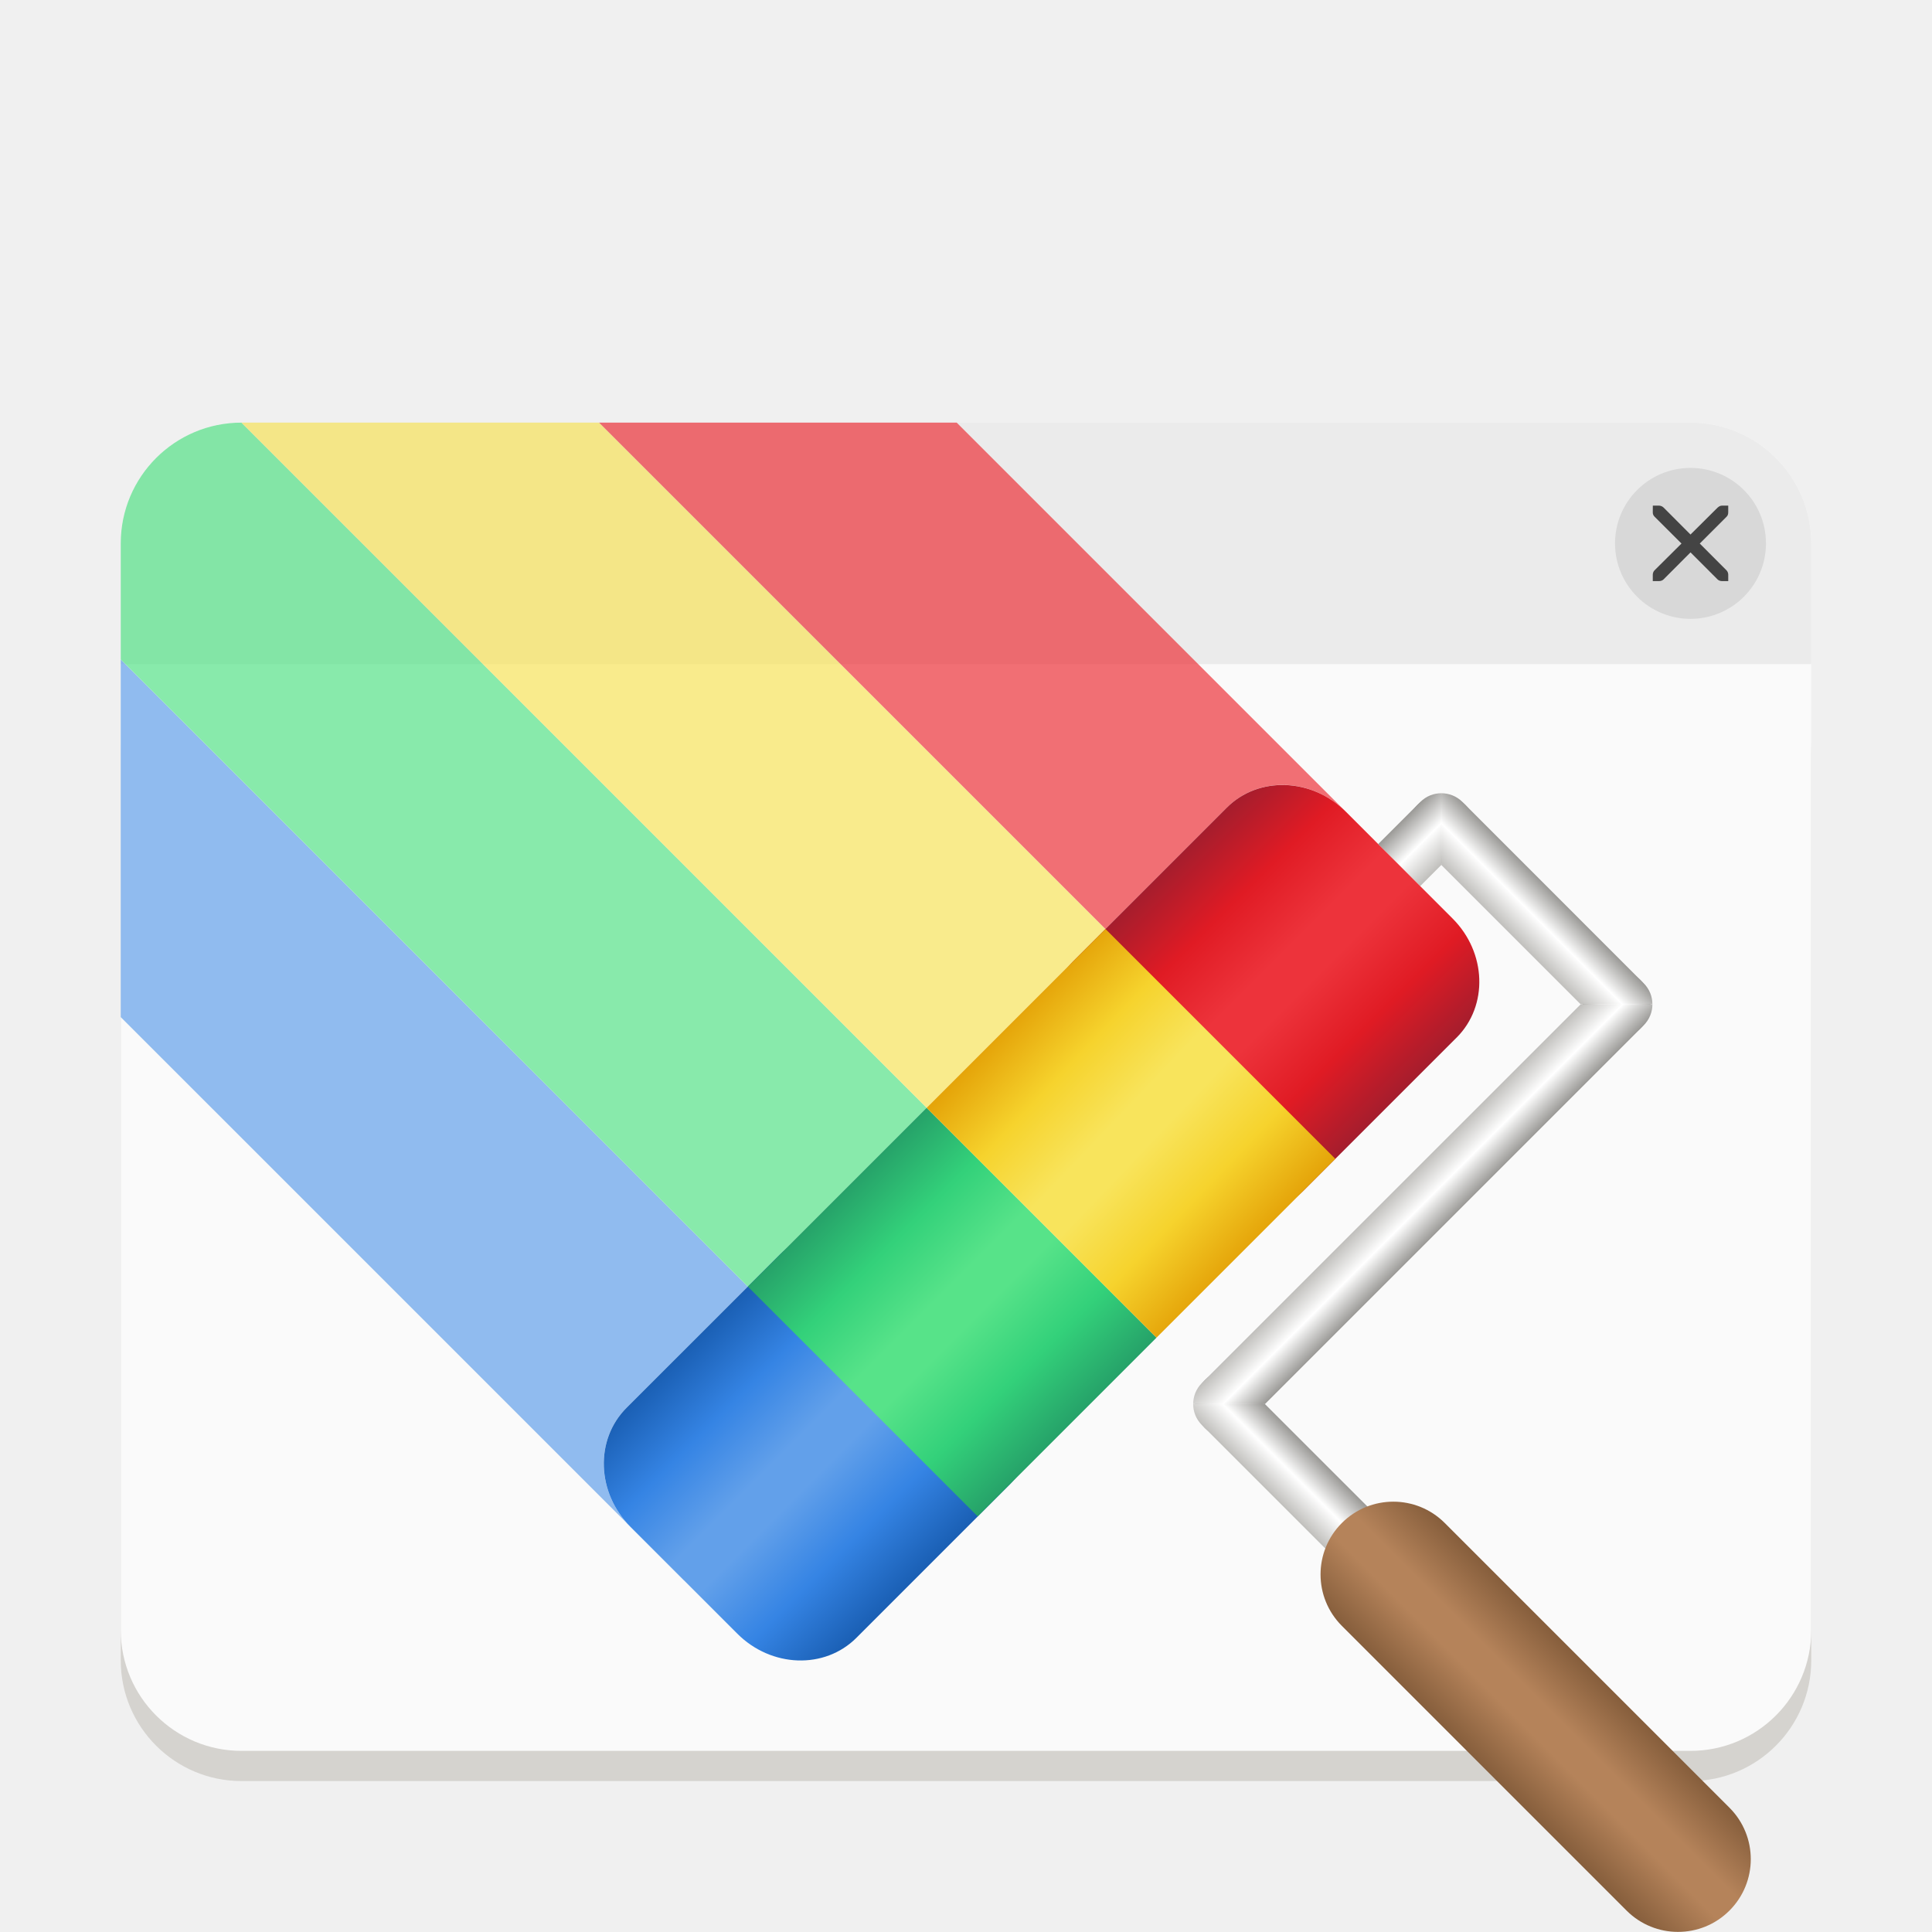
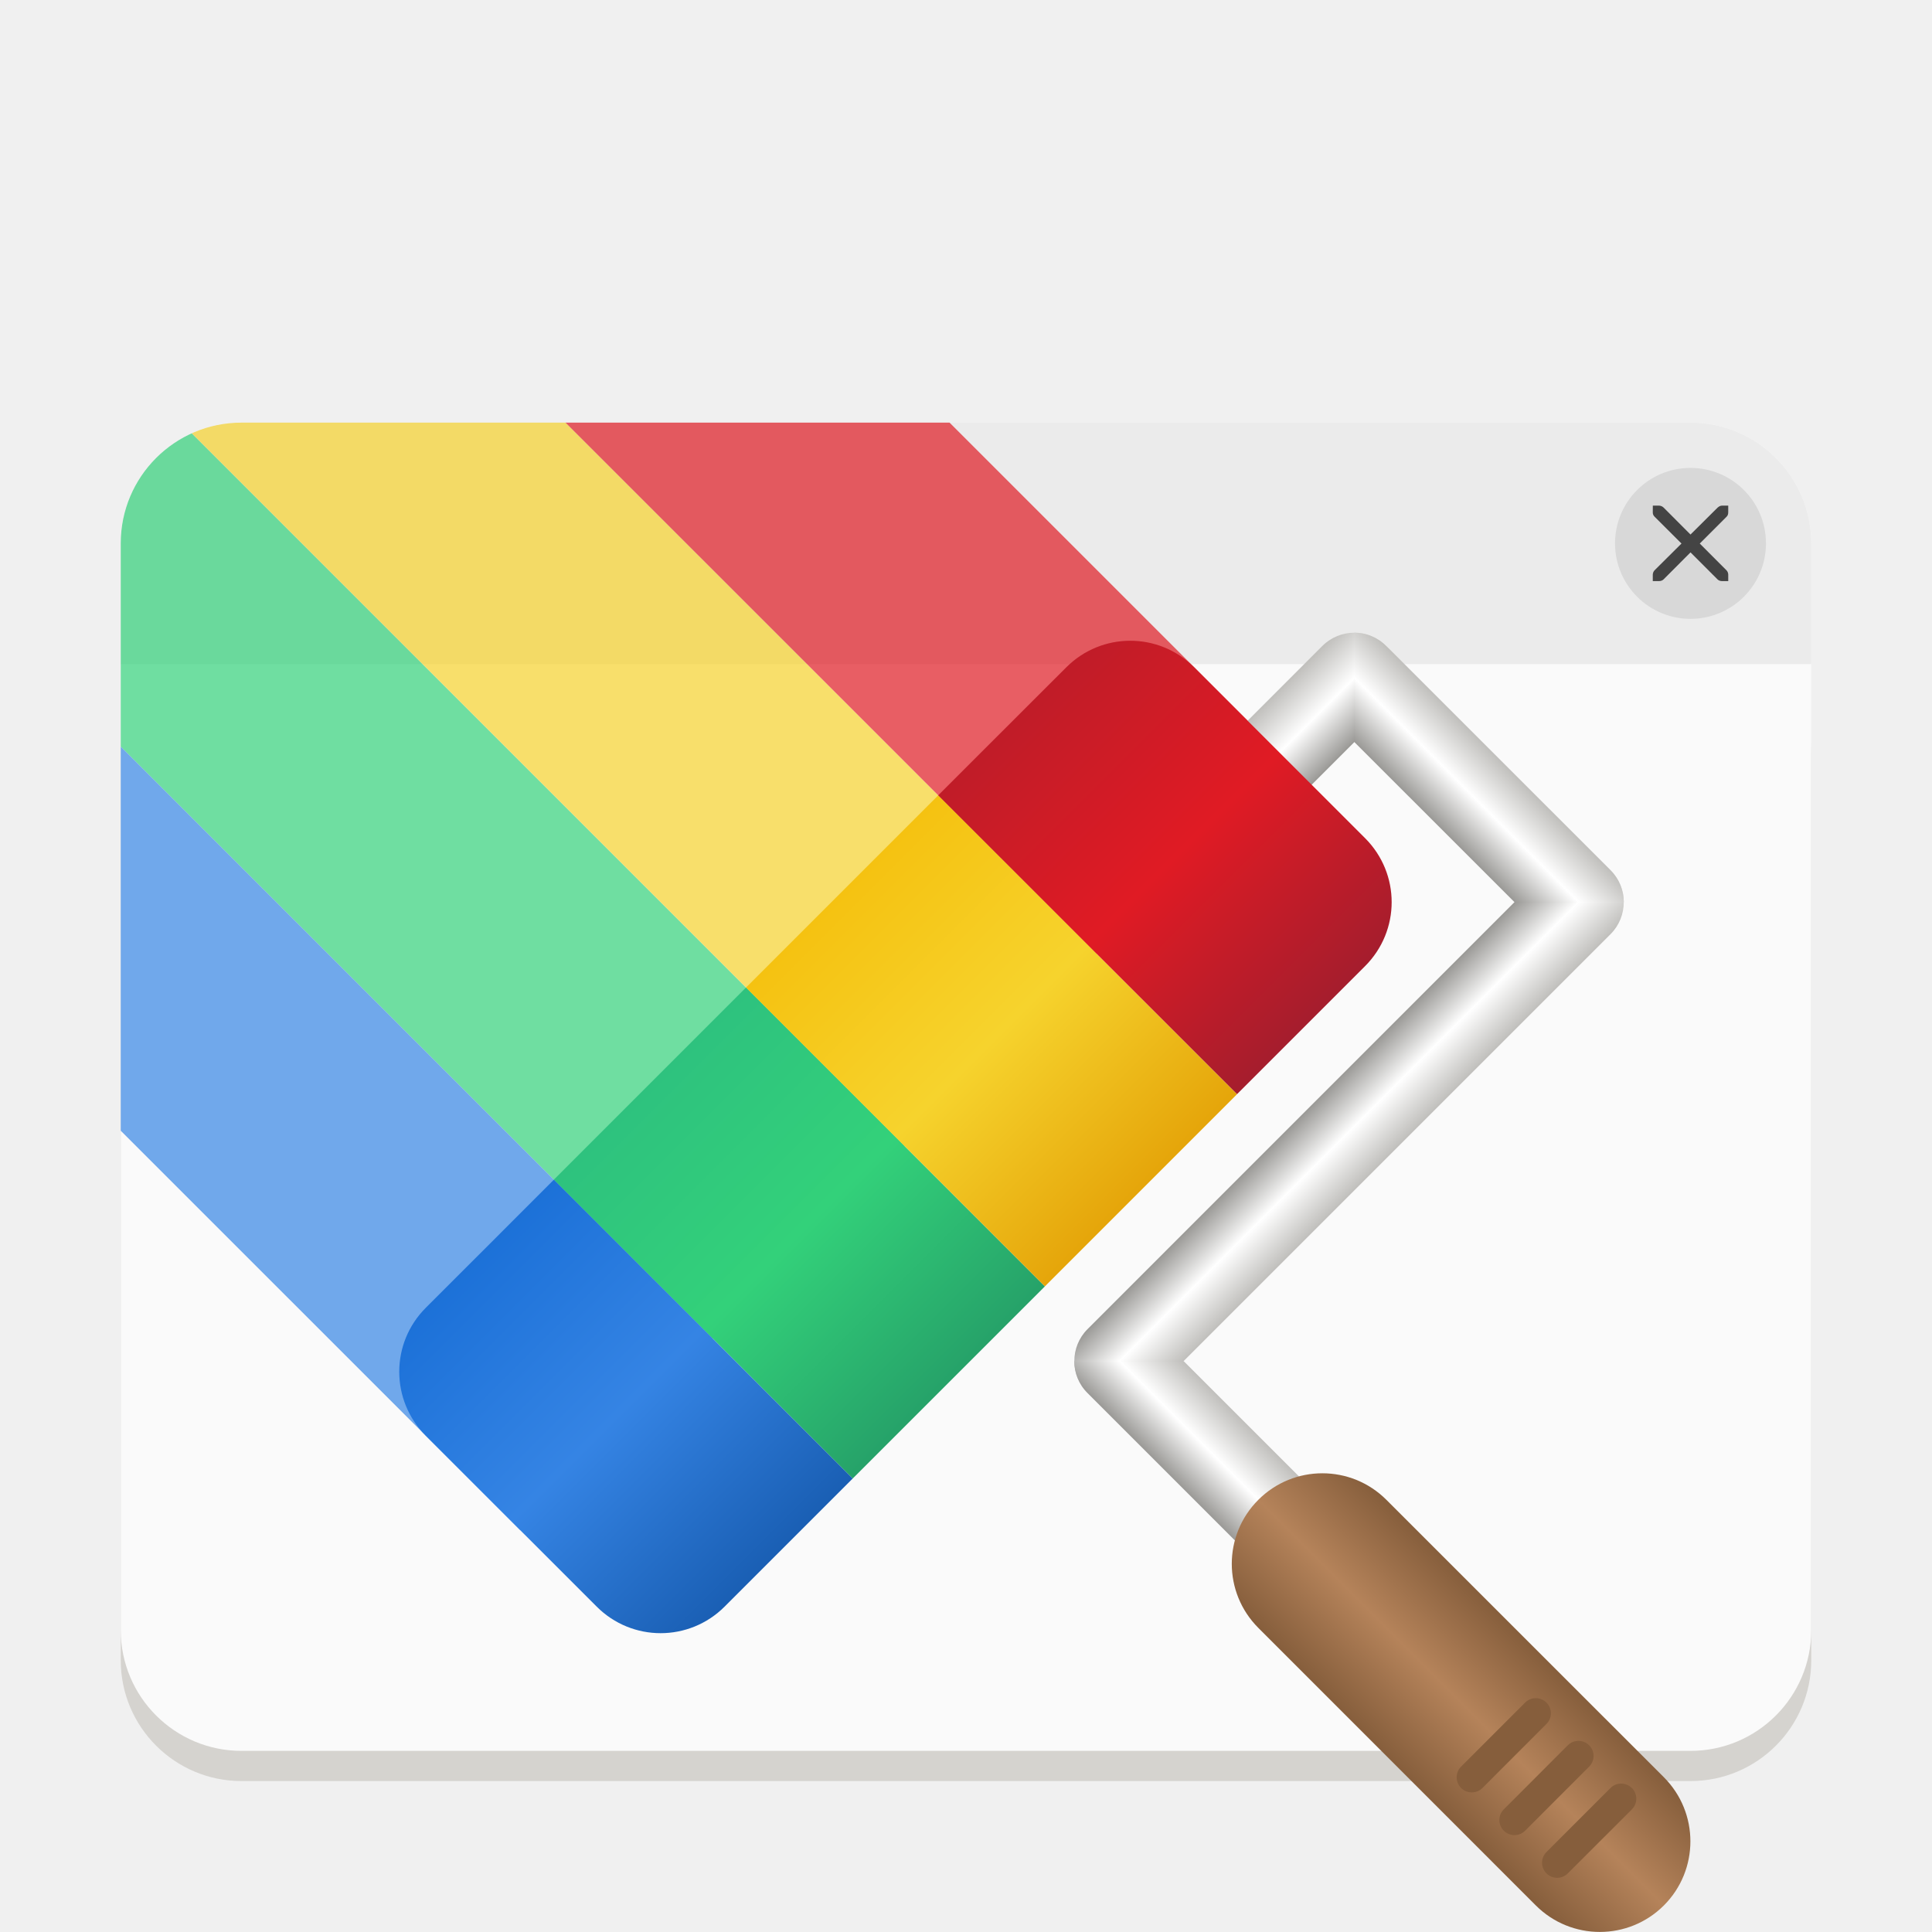
<svg xmlns="http://www.w3.org/2000/svg" xmlns:xlink="http://www.w3.org/1999/xlink" height="128px" viewBox="0 0 128 128" width="128px">
  <clipPath id="a">
    <path d="m 8 28 h 112 v 16 h -112 z m 0 0" />
  </clipPath>
  <clipPath id="b">
    <path d="m 16 28 h 96 c 4.418 0 8 3.582 8 8 v 72 c 0 4.418 -3.582 8 -8 8 h -96 c -4.418 0 -8 -3.582 -8 -8 v -72 c 0 -4.418 3.582 -8 8 -8 z m 0 0" />
  </clipPath>
  <filter id="c" height="100%" width="100%" x="0%" y="0%">
    <feColorMatrix in="SourceGraphic" type="matrix" values="0 0 0 0 1 0 0 0 0 1 0 0 0 0 1 0 0 0 1 0" />
  </filter>
  <mask id="d">
    <g filter="url(#c)">
      <rect fill-opacity="0.7" height="128" width="128" />
    </g>
  </mask>
  <clipPath id="e">
-     <path d="m 8 37 h 50 v 68 h -50 z m 0 0" />
+     <path d="m 16 44 h 40 v 74 h -40 z m 0 0" />
  </clipPath>
  <clipPath id="f">
-     <path d="m 16 28 h 96 c 4.418 0 8 3.582 8 8 v 72 c 0 4.418 -3.582 8 -8 8 h -96 c -4.418 0 -8 -3.582 -8 -8 v -72 c 0 -4.418 3.582 -8 8 -8 z m 0 0" />
+     <path d="m 24 44 h 96 c 4.418 0 8 3.582 8 8 v 72 c 0 4.418 -3.582 8 -8 8 h -96 c -4.418 0 -8 -3.582 -8 -8 v -72 c 0 -4.418 3.582 -8 8 -8 z m 0 0" />
  </clipPath>
  <clipPath id="g">
-     <path d="m 8 28 h 62 v 65 h -62 z m 0 0" />
+     <path d="m 16 44 h 52 v 61 h -52 z m 0 0" />
  </clipPath>
  <clipPath id="h">
-     <path d="m 16 28 h 96 c 4.418 0 8 3.582 8 8 v 72 c 0 4.418 -3.582 8 -8 8 h -96 c -4.418 0 -8 -3.582 -8 -8 v -72 c 0 -4.418 3.582 -8 8 -8 z m 0 0" />
+     <path d="m 24 44 h 96 c 4.418 0 8 3.582 8 8 v 72 c 0 4.418 -3.582 8 -8 8 h -96 c -4.418 0 -8 -3.582 -8 -8 v -72 c 0 -4.418 3.582 -8 8 -8 z m 0 0" />
  </clipPath>
  <clipPath id="i">
-     <path d="m 14 28 h 67 v 54 h -67 z m 0 0" />
+     <path d="m 16 44 h 78 v 36 h -78 z m 0 0" />
  </clipPath>
  <clipPath id="j">
-     <path d="m 16 28 h 96 c 4.418 0 8 3.582 8 8 v 72 c 0 4.418 -3.582 8 -8 8 h -96 c -4.418 0 -8 -3.582 -8 -8 v -72 c 0 -4.418 3.582 -8 8 -8 z m 0 0" />
+     <path d="m 24 44 h 96 c 4.418 0 8 3.582 8 8 v 72 c 0 4.418 -3.582 8 -8 8 h -96 c -4.418 0 -8 -3.582 -8 -8 v -72 c 0 -4.418 3.582 -8 8 -8 z m 0 0" />
  </clipPath>
  <clipPath id="k">
-     <path d="m 25 28 h 68 v 42 h -68 z m 0 0" />
+     <path d="m 16 44 h 65 v 48 h -65 z m 0 0" />
  </clipPath>
  <clipPath id="l">
-     <path d="m 16 28 h 96 c 4.418 0 8 3.582 8 8 v 72 c 0 4.418 -3.582 8 -8 8 h -96 c -4.418 0 -8 -3.582 -8 -8 v -72 c 0 -4.418 3.582 -8 8 -8 z m 0 0" />
+     <path d="m 24 44 h 96 c 4.418 0 8 3.582 8 8 v 72 c 0 4.418 -3.582 8 -8 8 h -96 c -4.418 0 -8 -3.582 -8 -8 v -72 c 0 -4.418 3.582 -8 8 -8 z m 0 0" />
  </clipPath>
  <clipPath id="m">
-     <rect height="128" width="128" />
+     <rect height="152" width="192" />
  </clipPath>
  <linearGradient id="n" gradientUnits="userSpaceOnUse">
-     <stop offset="0.5" stop-color="#ffffff" />
-     <stop offset="1" stop-color="#9a9996" />
-   </linearGradient>
-   <radialGradient id="o" cx="291.102" cy="257.047" gradientTransform="matrix(0.846181 -0.846181 0.846181 0.846181 -356.7315 95.35163)" r="1.885" xlink:href="#n" />
-   <radialGradient id="p" cx="291.102" cy="243.33" gradientTransform="matrix(0.846181 -0.846181 0.846181 0.846181 -356.7315 95.35163)" r="1.885" xlink:href="#n" />
-   <radialGradient id="q" cx="260.281" cy="257.527" gradientTransform="matrix(0.846181 -0.846181 0.846181 0.846181 -356.7315 95.35163)" r="1.885" xlink:href="#n" />
-   <linearGradient id="r" gradientUnits="userSpaceOnUse">
    <stop offset="0" stop-color="#9a9996" />
    <stop offset="0.5" stop-color="#ffffff" />
    <stop offset="1" stop-color="#c0bfbc" />
  </linearGradient>
-   <linearGradient id="s" gradientTransform="matrix(0.846181 -0.846181 0.846181 0.846181 -356.7315 95.35163)" x1="261.685" x2="258.396" xlink:href="#r" y1="262.677" y2="262.677" />
-   <linearGradient id="t" gradientTransform="matrix(0.846181 -0.846181 0.846181 0.846181 -356.7315 95.35163)" x1="275.69" x2="275.69" xlink:href="#r" y1="258.932" y2="255.643" />
-   <linearGradient id="u" gradientTransform="matrix(0.846181 -0.846181 0.846181 0.846181 -356.7315 95.35163)" x1="292.986" x2="289.695" xlink:href="#r" y1="250.188" y2="250.188" />
-   <linearGradient id="v" gradientTransform="matrix(0.846181 -0.846181 0.846181 0.846181 -356.7315 95.35163)" x1="288.698" x2="288.698" xlink:href="#r" y1="241.445" y2="244.734" />
-   <linearGradient id="w" gradientTransform="matrix(1.294637 -1.294637 1.294637 1.294637 -497.7217 -19.38547)" gradientUnits="userSpaceOnUse" x1="177.47" x2="182.736" y1="282.934" y2="282.934">
-     <stop offset="0" stop-color="#865e3c" />
-     <stop offset="0.4" stop-color="#b5835a" />
-     <stop offset="0.6" stop-color="#b5835a" />
-     <stop offset="1" stop-color="#865e3c" />
-   </linearGradient>
-   <linearGradient id="x" gradientTransform="matrix(0.846181 -0.846181 0.846181 0.846181 -289.3093 5.010391)" gradientUnits="userSpaceOnUse" x1="145.82" x2="145.82" y1="247.632" y2="265.633">
-     <stop offset="0" stop-color="#1a5fb4" />
-     <stop offset="0.22" stop-color="#3584e4" />
-     <stop offset="0.44" stop-color="#62a0ea" />
-     <stop offset="0.56" stop-color="#62a0ea" />
-     <stop offset="0.78" stop-color="#3584e4" />
+   <linearGradient id="o" gradientTransform="matrix(-0.419845 0.419845 1.06066 1.06066 -134.5986 -218.6543)" x1="46" x2="46" xlink:href="#n" y1="232" y2="228" />
+   <linearGradient id="p" gradientTransform="matrix(0.839689 -0.839689 -1.06066 -1.06066 296.5593 355.6933)" x1="46" x2="46" xlink:href="#n" y1="232" y2="228" />
+   <linearGradient id="q" gradientTransform="matrix(-0.574524 -0.574524 -1.06066 1.06066 372.9271 -159.7874)" x1="46" x2="46" xlink:href="#n" y1="232" y2="228" />
+   <linearGradient id="r" gradientTransform="matrix(-0.342728 -0.342728 -1.06066 1.06066 338.0833 -133.819)" x1="46" x2="46" xlink:href="#n" y1="232" y2="228" />
+   <linearGradient id="s" gradientTransform="matrix(1.06066 -1.06066 1.099944 1.099944 -108.3377 119.7948)" gradientUnits="userSpaceOnUse" x1="82" x2="82" y1="47" y2="65">
+     <stop offset="0" stop-color="#1c71d8" />
+     <stop offset="0.5" stop-color="#3584e4" />
    <stop offset="1" stop-color="#1a5fb4" />
  </linearGradient>
-   <linearGradient id="y" gradientTransform="matrix(1.269227 -1.269227 0.846181 0.846181 -348.0367 63.73785)" gradientUnits="userSpaceOnUse" x1="152.82" x2="152.82" y1="247.632" y2="265.633">
-     <stop offset="0" stop-color="#26a269" />
-     <stop offset="0.22" stop-color="#33d17a" />
-     <stop offset="0.44" stop-color="#57e389" />
-     <stop offset="0.56" stop-color="#57e389" />
-     <stop offset="0.78" stop-color="#33d17a" />
+   <linearGradient id="t" gradientTransform="matrix(1.06066 -1.06066 1.099944 1.099944 -95.60982 107.0669)" gradientUnits="userSpaceOnUse" x1="82" x2="82" y1="47" y2="65">
+     <stop offset="0" stop-color="#2ec27e" />
+     <stop offset="0.5" stop-color="#33d17a" />
    <stop offset="1" stop-color="#26a269" />
  </linearGradient>
-   <linearGradient id="z" gradientTransform="matrix(-0.846181 0.846181 -0.846181 -0.846181 427.3241 157.0068)" gradientUnits="userSpaceOnUse" x1="145.82" x2="145.82" y1="247.632" y2="265.633">
-     <stop offset="0" stop-color="#a51d2d" />
-     <stop offset="0.22" stop-color="#e01b24" />
-     <stop offset="0.44" stop-color="#ed333b" />
-     <stop offset="0.56" stop-color="#ed333b" />
-     <stop offset="0.78" stop-color="#e01b24" />
+   <linearGradient id="u" gradientTransform="matrix(1.06066 -1.06066 1.099944 1.099944 -70.15398 81.61102)" gradientUnits="userSpaceOnUse" x1="82" x2="82" y1="47" y2="65">
+     <stop offset="0" stop-color="#c01c28" />
+     <stop offset="0.5" stop-color="#e01b24" />
    <stop offset="1" stop-color="#a51d2d" />
  </linearGradient>
-   <linearGradient id="A" gradientTransform="matrix(1.269227 -1.269227 0.846181 0.846181 -348.0367 63.73785)" gradientUnits="userSpaceOnUse" x1="162.154" x2="162.786" y1="247.632" y2="265.633">
-     <stop offset="0" stop-color="#e5a50a" />
-     <stop offset="0.22" stop-color="#f6d32d" />
-     <stop offset="0.44" stop-color="#f8e45c" />
-     <stop offset="0.56" stop-color="#f8e45c" />
-     <stop offset="0.78" stop-color="#f6d32d" />
+   <linearGradient id="v" gradientTransform="matrix(1.06066 -1.06066 1.099944 1.099944 -82.8819 94.33895)" gradientUnits="userSpaceOnUse" x1="82" x2="82" y1="47" y2="65">
+     <stop offset="0" stop-color="#f5c211" />
+     <stop offset="0.5" stop-color="#f6d32d" />
    <stop offset="1" stop-color="#e5a50a" />
+   </linearGradient>
+   <linearGradient id="w" gradientTransform="matrix(0.606092 -0.606092 0.74639 0.74639 -415.9152 194.5964)" gradientUnits="userSpaceOnUse" x1="483.447" x2="497.447" y1="288.671" y2="288.671">
+     <stop offset="0" stop-color="#865e3c" />
+     <stop offset="0.5" stop-color="#b5835a" />
+     <stop offset="1" stop-color="#865e3c" />
  </linearGradient>
  <path d="m 16 42 h 96 c 4.418 0 8 3.582 8 8 v 60 c 0 4.418 -3.582 8 -8 8 h -96 c -4.418 0 -8 -3.582 -8 -8 v -60 c 0 -4.418 3.582 -8 8 -8 z m 0 0" fill="#d5d3cf" />
  <path d="m 16 28 h 96 c 4.418 0 8 3.582 8 8 v 72 c 0 4.418 -3.582 8 -8 8 h -96 c -4.418 0 -8 -3.582 -8 -8 v -72 c 0 -4.418 3.582 -8 8 -8 z m 0 0" fill="#fafafa" />
  <g clip-path="url(#a)">
    <g clip-path="url(#b)">
      <path d="m 8 28 h 112 v 16 h -112 z m 0 0" fill="#ebebeb" />
    </g>
  </g>
  <path d="m 117 36 c 0 2.762 -2.238 5 -5 5 s -5 -2.238 -5 -5 s 2.238 -5 5 -5 s 5 2.238 5 5 z m 0 0" fill="#d8d8d8" />
-   <path d="m 109.504 33.5 h 0.426 c 0.105 0.004 0.215 0.055 0.289 0.129 l 1.781 1.785 l 1.797 -1.785 c 0.109 -0.094 0.184 -0.125 0.285 -0.129 h 0.418 v 0.418 c 0 0.117 -0.016 0.227 -0.105 0.312 l -1.781 1.781 l 1.77 1.773 c 0.078 0.078 0.117 0.188 0.117 0.297 v 0.418 h -0.418 c -0.109 0 -0.219 -0.039 -0.297 -0.117 l -1.785 -1.785 l -1.781 1.785 c -0.078 0.078 -0.191 0.117 -0.301 0.117 h -0.418 v -0.418 c 0 -0.109 0.039 -0.219 0.117 -0.297 l 1.785 -1.773 l -1.785 -1.781 c -0.086 -0.082 -0.125 -0.195 -0.117 -0.312 z m 0 0" fill="#444444" />
-   <g clip-path="url(#m)" mask="url(#d)">
+   <path d="m 109.504 33.5 h 0.426 c 0.105 0.004 0.215 0.055 0.289 0.129 l 1.781 1.785 l 1.797 -1.785 c 0.109 -0.094 0.188 -0.125 0.285 -0.129 h 0.418 v 0.418 c 0 0.117 -0.016 0.227 -0.105 0.312 l -1.781 1.781 l 1.77 1.773 c 0.078 0.078 0.117 0.188 0.117 0.297 v 0.418 h -0.418 c -0.109 0 -0.219 -0.039 -0.297 -0.117 l -1.785 -1.785 l -1.781 1.785 c -0.078 0.078 -0.191 0.117 -0.301 0.117 h -0.418 v -0.418 c 0 -0.109 0.043 -0.219 0.117 -0.297 l 1.785 -1.773 l -1.785 -1.781 c -0.086 -0.082 -0.125 -0.195 -0.117 -0.312 z m 0 0" fill="#444444" />
+   <g clip-path="url(#m)" mask="url(#d)" transform="matrix(1 0 0 1 -8 -16)">
    <g clip-path="url(#e)">
      <g clip-path="url(#f)">
-         <path d="m -9.551 49.836 l 11.848 -11.848 l 54.863 54.867 l -11.844 11.844 z m 0 0" fill="#62a0ea" />
+         <path d="m -25.41 49.504 l 12.727 -12.73 l 67.883 67.883 l -12.727 12.727 z m 0 0" fill="#3584e4" />
      </g>
    </g>
    <g clip-path="url(#g)">
      <g clip-path="url(#h)">
-         <path d="m 2.297 37.988 l 11.844 -11.844 l 54.867 54.863 l -11.848 11.848 z m 0 0" fill="#57e389" />
+         <path d="m -12.684 36.773 l 12.73 -12.727 l 67.883 67.883 l -12.73 12.727 z m 0 0" fill="#33d17a" />
      </g>
    </g>
    <g clip-path="url(#i)">
      <g clip-path="url(#j)">
-         <path d="m 14.141 26.145 l 11.848 -11.848 l 54.867 54.867 l -11.848 11.844 z m 0 0" fill="#f8e45c" />
+         <path d="m 12.773 11.32 l 12.727 -12.73 l 67.883 67.883 l -12.727 12.727 z m 0 0" fill="#e01b24" />
      </g>
    </g>
    <g clip-path="url(#k)">
      <g clip-path="url(#l)">
-         <path d="m 92.699 57.316 l -11.844 11.848 l -54.867 -54.867 l 11.844 -11.848 z m 0 0" fill="#ed333b" />
+         <path d="m 0.047 24.047 l 12.727 -12.727 l 67.883 67.879 l -12.727 12.73 z m 0 0" fill="#f6d32d" />
      </g>
    </g>
  </g>
-   <path d="m 108.695 64.941 c 0.883 0.879 0.883 2.309 0 3.188 c -0.879 0.883 -2.309 0.883 -3.188 0 c -0.883 -0.879 -0.883 -2.309 0 -3.188 c 0.879 -0.883 2.309 -0.883 3.188 0 z m 0 0" fill="url(#o)" />
-   <path d="m 97.09 53.332 c 0.879 0.883 0.879 2.309 0 3.191 c -0.883 0.879 -2.309 0.879 -3.191 0 c -0.879 -0.883 -0.879 -2.309 0 -3.191 c 0.883 -0.879 2.309 -0.879 3.191 0 z m 0 0" fill="url(#p)" />
-   <path d="m 83.023 91.426 c 0.879 0.883 0.879 2.309 0 3.191 c -0.883 0.879 -2.309 0.879 -3.191 0 c -0.879 -0.883 -0.879 -2.309 0 -3.191 c 0.883 -0.879 2.309 -0.879 3.191 0 z m 0 0" fill="url(#q)" />
-   <path d="m 79.051 93.023 c 0 0.5 0.191 1.004 0.578 1.391 l 8.715 8.715 c 0.773 0.77 2.012 0.77 2.785 0 c 0.77 -0.773 0.77 -2.012 0 -2.785 l -7.324 -7.32 z m 0 0" fill="url(#s)" />
-   <path d="m 104.723 66.539 l -25.094 25.09 c -0.387 0.387 -0.578 0.891 -0.578 1.395 h 4.754 l 25.094 -25.094 c 0.383 -0.387 0.578 -0.891 0.578 -1.391 z m 0 0" fill="url(#t)" />
-   <path d="m 95.492 57.305 l 9.23 9.23 h 4.754 c 0 -0.5 -0.191 -1.008 -0.578 -1.391 l -12.012 -12.016 c -0.387 -0.383 -0.891 -0.574 -1.395 -0.574 z m 0 0" fill="url(#u)" />
-   <path d="m 90.035 57.195 c -0.77 0.773 -0.77 2.012 0 2.785 c 0.773 0.77 2.016 0.77 2.785 0 l 2.672 -2.676 v -4.75 c -0.504 0 -1.004 0.191 -1.391 0.578 z m 0 0" fill="url(#v)" />
-   <path d="m 88.902 100.902 c 1.883 -1.883 4.934 -1.883 6.816 0 l 18.863 18.863 c 1.883 1.883 1.883 4.934 0 6.816 c -1.879 1.883 -4.934 1.883 -6.816 0 l -18.863 -18.863 c -1.883 -1.883 -1.883 -4.934 0 -6.816 z m 0 0" fill="url(#w)" />
-   <path d="m 49.547 85.238 l 11.844 -11.844 l 15.23 15.23 l -11.844 11.844 z m 11.844 -11.844 l 11.848 -11.848 l 15.23 15.23 l -11.848 11.848 z m 35.117 -4.656 l -10.156 10.156 c -2.109 2.109 -5.625 1.988 -7.883 -0.273 l -7.074 -7.074 c -2.262 -2.258 -2.383 -5.773 -0.273 -7.883 l 10.156 -10.156 c 2.109 -2.109 5.625 -1.988 7.887 0.27 l 7.074 7.078 c 2.258 2.258 2.379 5.773 0.27 7.883 z m -55.004 24.539 l 10.16 -10.156 c 2.105 -2.109 5.625 -1.984 7.883 0.273 l 7.074 7.074 c 2.262 2.258 2.383 5.777 0.273 7.887 l -10.156 10.156 c -2.109 2.105 -5.625 1.984 -7.887 -0.273 l -7.074 -7.074 c -2.258 -2.262 -2.379 -5.777 -0.273 -7.887 z m 0 0" fill="#ffffff" />
-   <path d="m 41.504 93.277 l 10.16 -10.156 c 2.102 -2.102 5.629 -1.98 7.883 0.273 l 7.074 7.074 c 2.254 2.254 2.375 5.781 0.273 7.887 l -10.156 10.156 c -2.102 2.102 -5.633 1.98 -7.887 -0.273 l -7.074 -7.074 c -2.254 -2.254 -2.375 -5.781 -0.273 -7.887 z m 0 0" fill="url(#x)" />
-   <path d="m 49.547 85.238 l 11.844 -11.844 l 15.23 15.23 l -11.844 11.844 z m 0 0" fill="url(#y)" />
-   <path d="m 96.508 68.738 l -10.156 10.156 c -2.102 2.102 -5.633 1.98 -7.883 -0.273 l -7.074 -7.074 c -2.254 -2.25 -2.375 -5.781 -0.273 -7.883 l 10.156 -10.156 c 2.102 -2.102 5.633 -1.98 7.887 0.27 l 7.074 7.078 c 2.25 2.25 2.371 5.781 0.27 7.883 z m 0 0" fill="url(#z)" />
-   <path d="m 61.391 73.395 l 11.848 -11.848 l 15.23 15.23 l -11.848 11.848 z m 0 0" fill="url(#A)" />
+   <path d="m 87.609 42.797 l -8.484 8.488 c -1.172 1.172 -1.172 3.07 0 4.242 s 3.07 1.172 4.242 0 l 8.484 -8.484 c 1.172 -1.172 1.172 -3.074 0 -4.246 c -1.172 -1.172 -3.07 -1.172 -4.242 0 z m 0 0" fill="url(#o)" />
+   <path d="m 76.297 92.297 l 30.406 -30.406 c 1.168 -1.172 1.168 -3.07 0 -4.242 c -1.172 -1.172 -3.074 -1.172 -4.246 0 l -30.402 30.406 c -1.172 1.172 -1.172 3.07 0 4.242 c 1.168 1.172 3.07 1.172 4.242 0 z m 0 0" fill="url(#p)" />
+   <path d="m 89.73 41.918 v 7.246 l 10.609 10.605 h 7.242 c 0 -0.766 -0.293 -1.535 -0.879 -2.121 l -14.852 -14.848 c -0.586 -0.59 -1.355 -0.883 -2.121 -0.883 z m 0 0" fill="url(#q)" />
+   <path d="m 78.418 90.176 h -7.246 c 0 0.766 0.293 1.535 0.883 2.121 l 9.898 9.898 c 1.176 1.176 3.066 1.176 4.242 0 c 1.176 -1.176 1.176 -3.066 0 -4.242 z m 0 0" fill="url(#r)" />
+   <path d="m 28.211 86.641 l 4.246 -4.242 l 4.242 -4.246 l 19.797 19.801 l -8.484 8.484 c -2.352 2.352 -6.137 2.352 -8.484 0 l -11.316 -11.312 c -2.348 -2.352 -2.348 -6.137 0 -8.484 z m 0 0" fill="url(#s)" />
+   <path d="m 36.699 78.152 l 12.727 -12.727 l 19.801 19.801 l -12.73 12.727 z m 0 0" fill="url(#t)" />
+   <path d="m 66.395 48.457 l 4.246 -4.242 c 2.348 -2.352 6.133 -2.352 8.484 0 l 11.312 11.312 c 2.352 2.352 2.352 6.133 0 8.484 l -8.484 8.484 l -19.801 -19.797 z m 0 0" fill="url(#u)" />
+   <path d="m 49.426 65.426 l 12.727 -12.727 l 19.801 19.797 l -12.727 12.73 z m 0 0" fill="url(#v)" />
+   <path d="m 83.367 99.367 c 2.344 -2.344 6.141 -2.344 8.484 0 l 18.387 18.383 c 2.34 2.344 2.34 6.145 0 8.488 c -2.344 2.344 -6.145 2.344 -8.488 0 l -18.383 -18.387 c -2.344 -2.344 -2.344 -6.141 0 -8.484 z m 0 0" fill="url(#w)" />
+   <g fill="#865e3c">
+     <path d="m 96.801 117.043 l 4.242 -4.242 c 0.391 -0.391 1.023 -0.391 1.414 0 s 0.391 1.023 0 1.414 l -4.242 4.246 c -0.391 0.387 -1.023 0.387 -1.414 0 c -0.391 -0.391 -0.391 -1.027 0 -1.418 z m 0 0" />
+     <path d="m 99.629 119.875 l 4.242 -4.246 c 0.391 -0.391 1.023 -0.391 1.414 0 s 0.391 1.023 0 1.414 l -4.242 4.246 c -0.391 0.391 -1.023 0.391 -1.414 0 c -0.391 -0.391 -0.391 -1.023 0 -1.414 z m 0 0" />
+     <path d="m 102.457 122.703 l 4.242 -4.242 c 0.391 -0.391 1.027 -0.391 1.418 0 c 0.391 0.387 0.391 1.023 0 1.414 l -4.246 4.242 c -0.391 0.391 -1.023 0.391 -1.414 0 c -0.391 -0.391 -0.391 -1.023 0 -1.414 z m 0 0" />
+   </g>
</svg>
